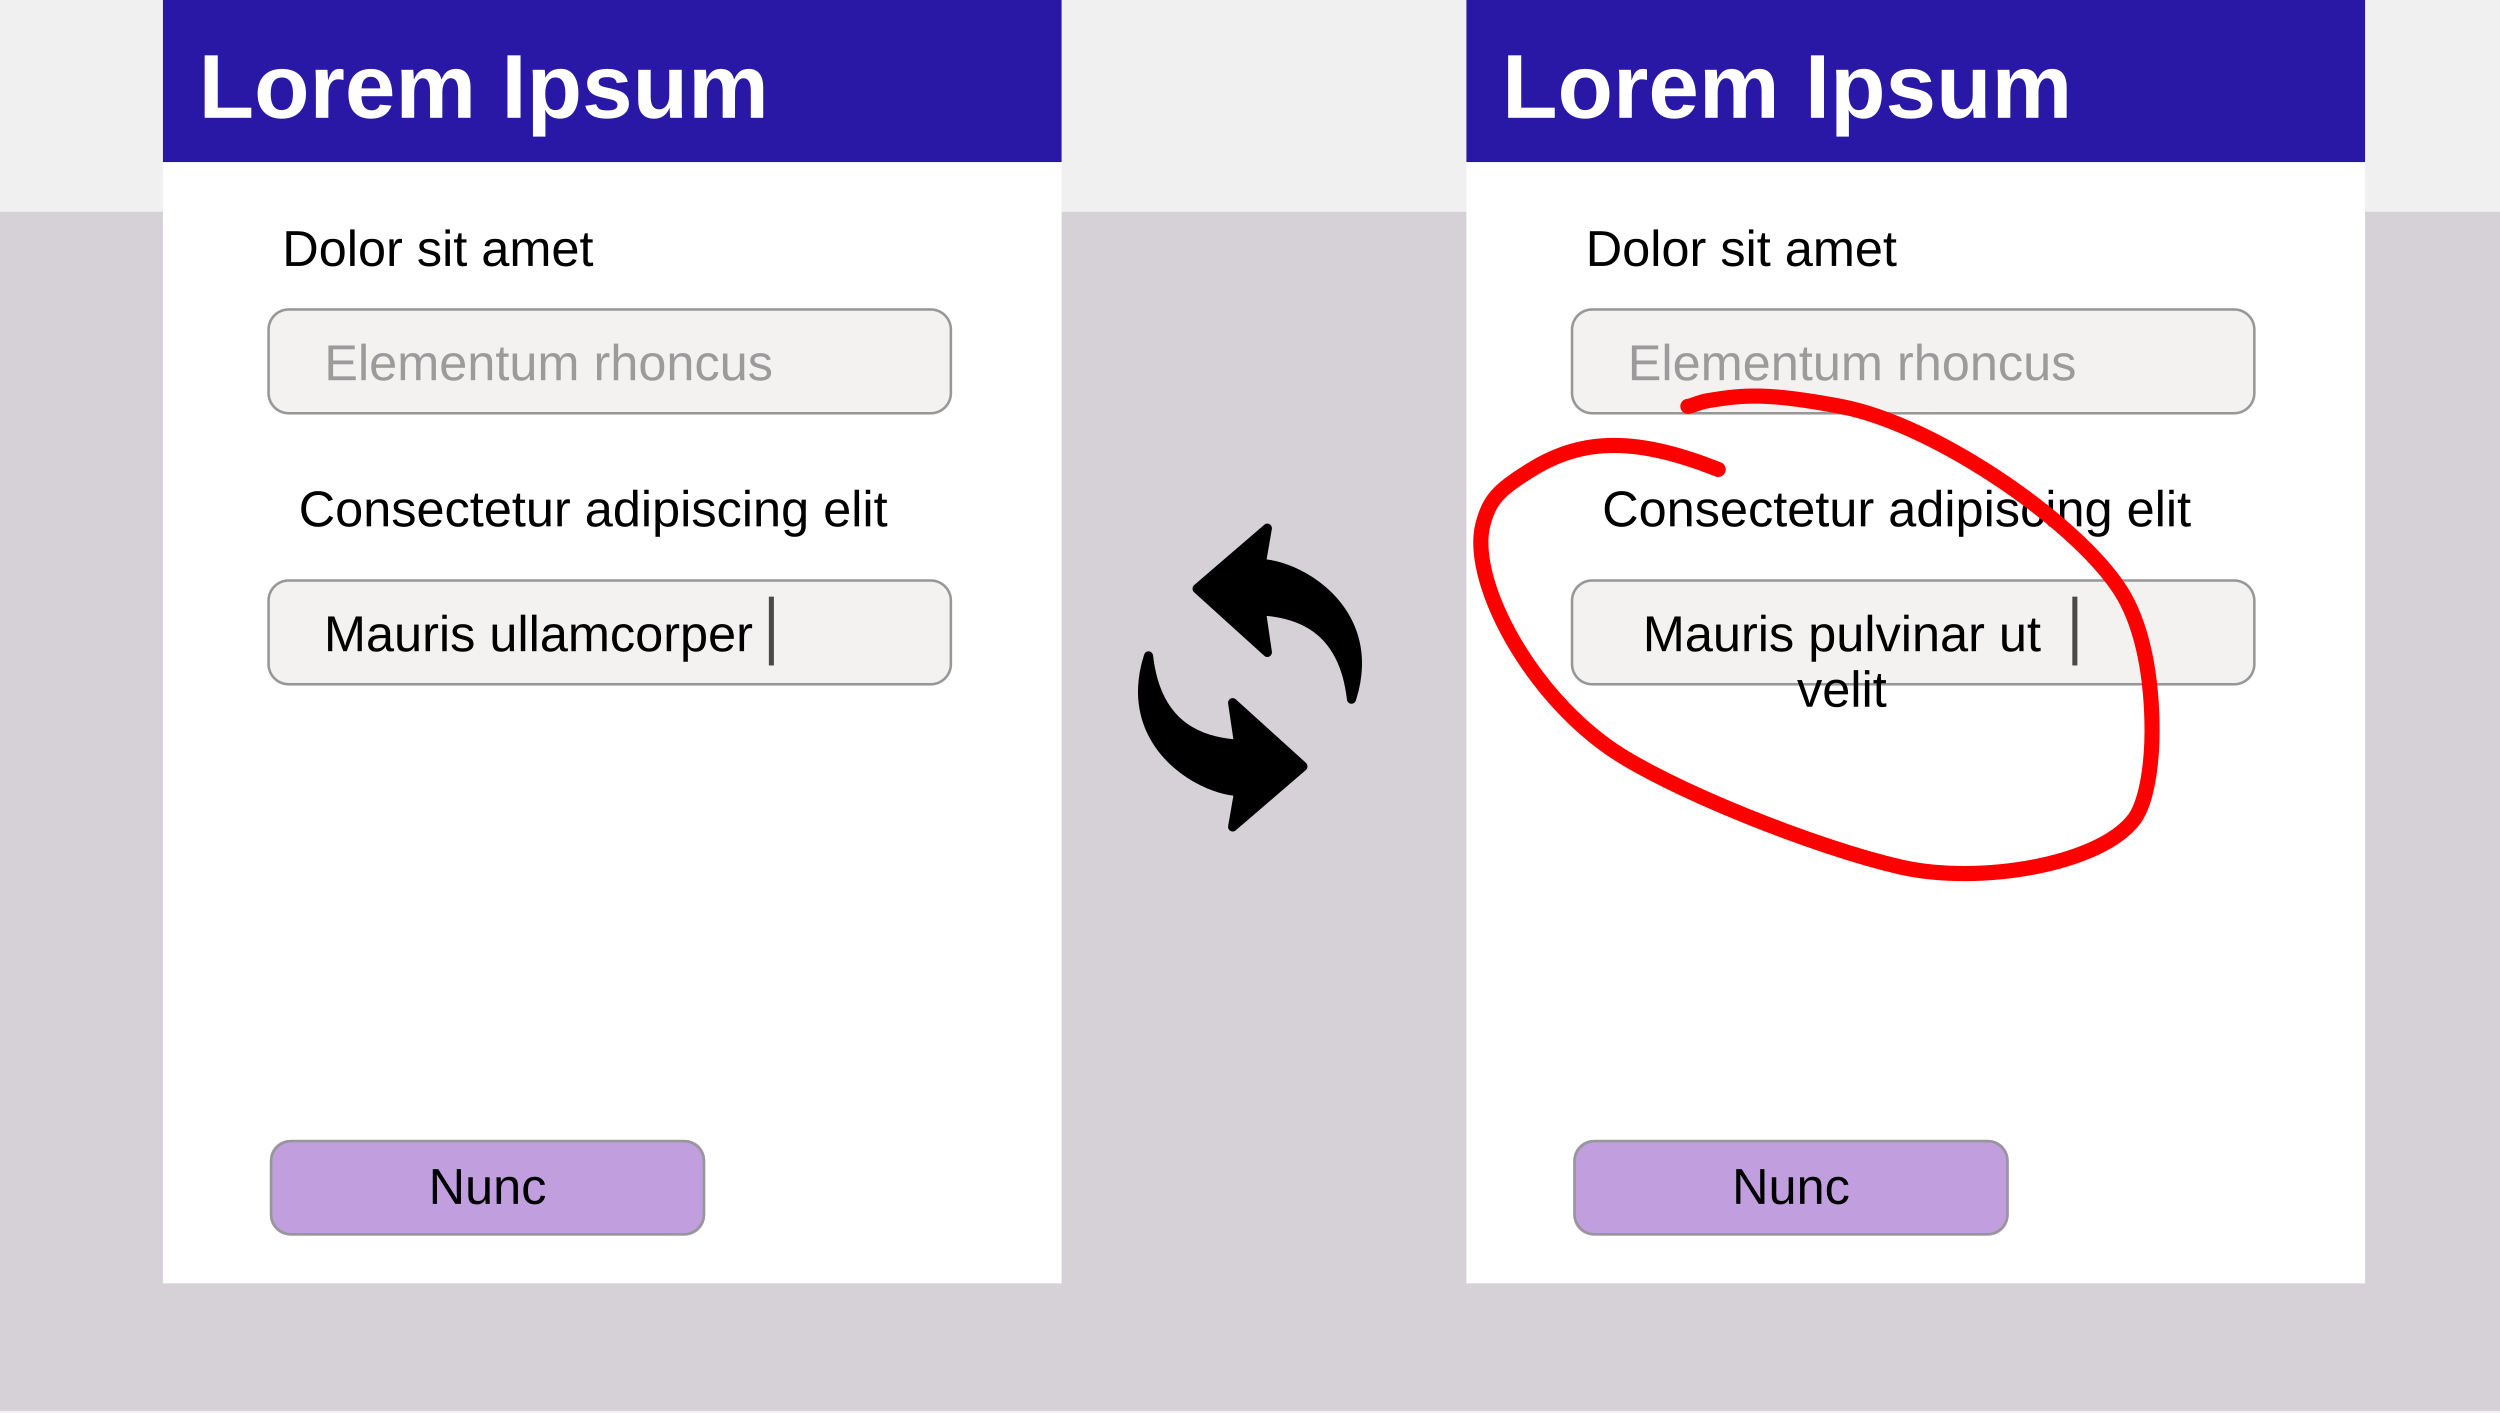
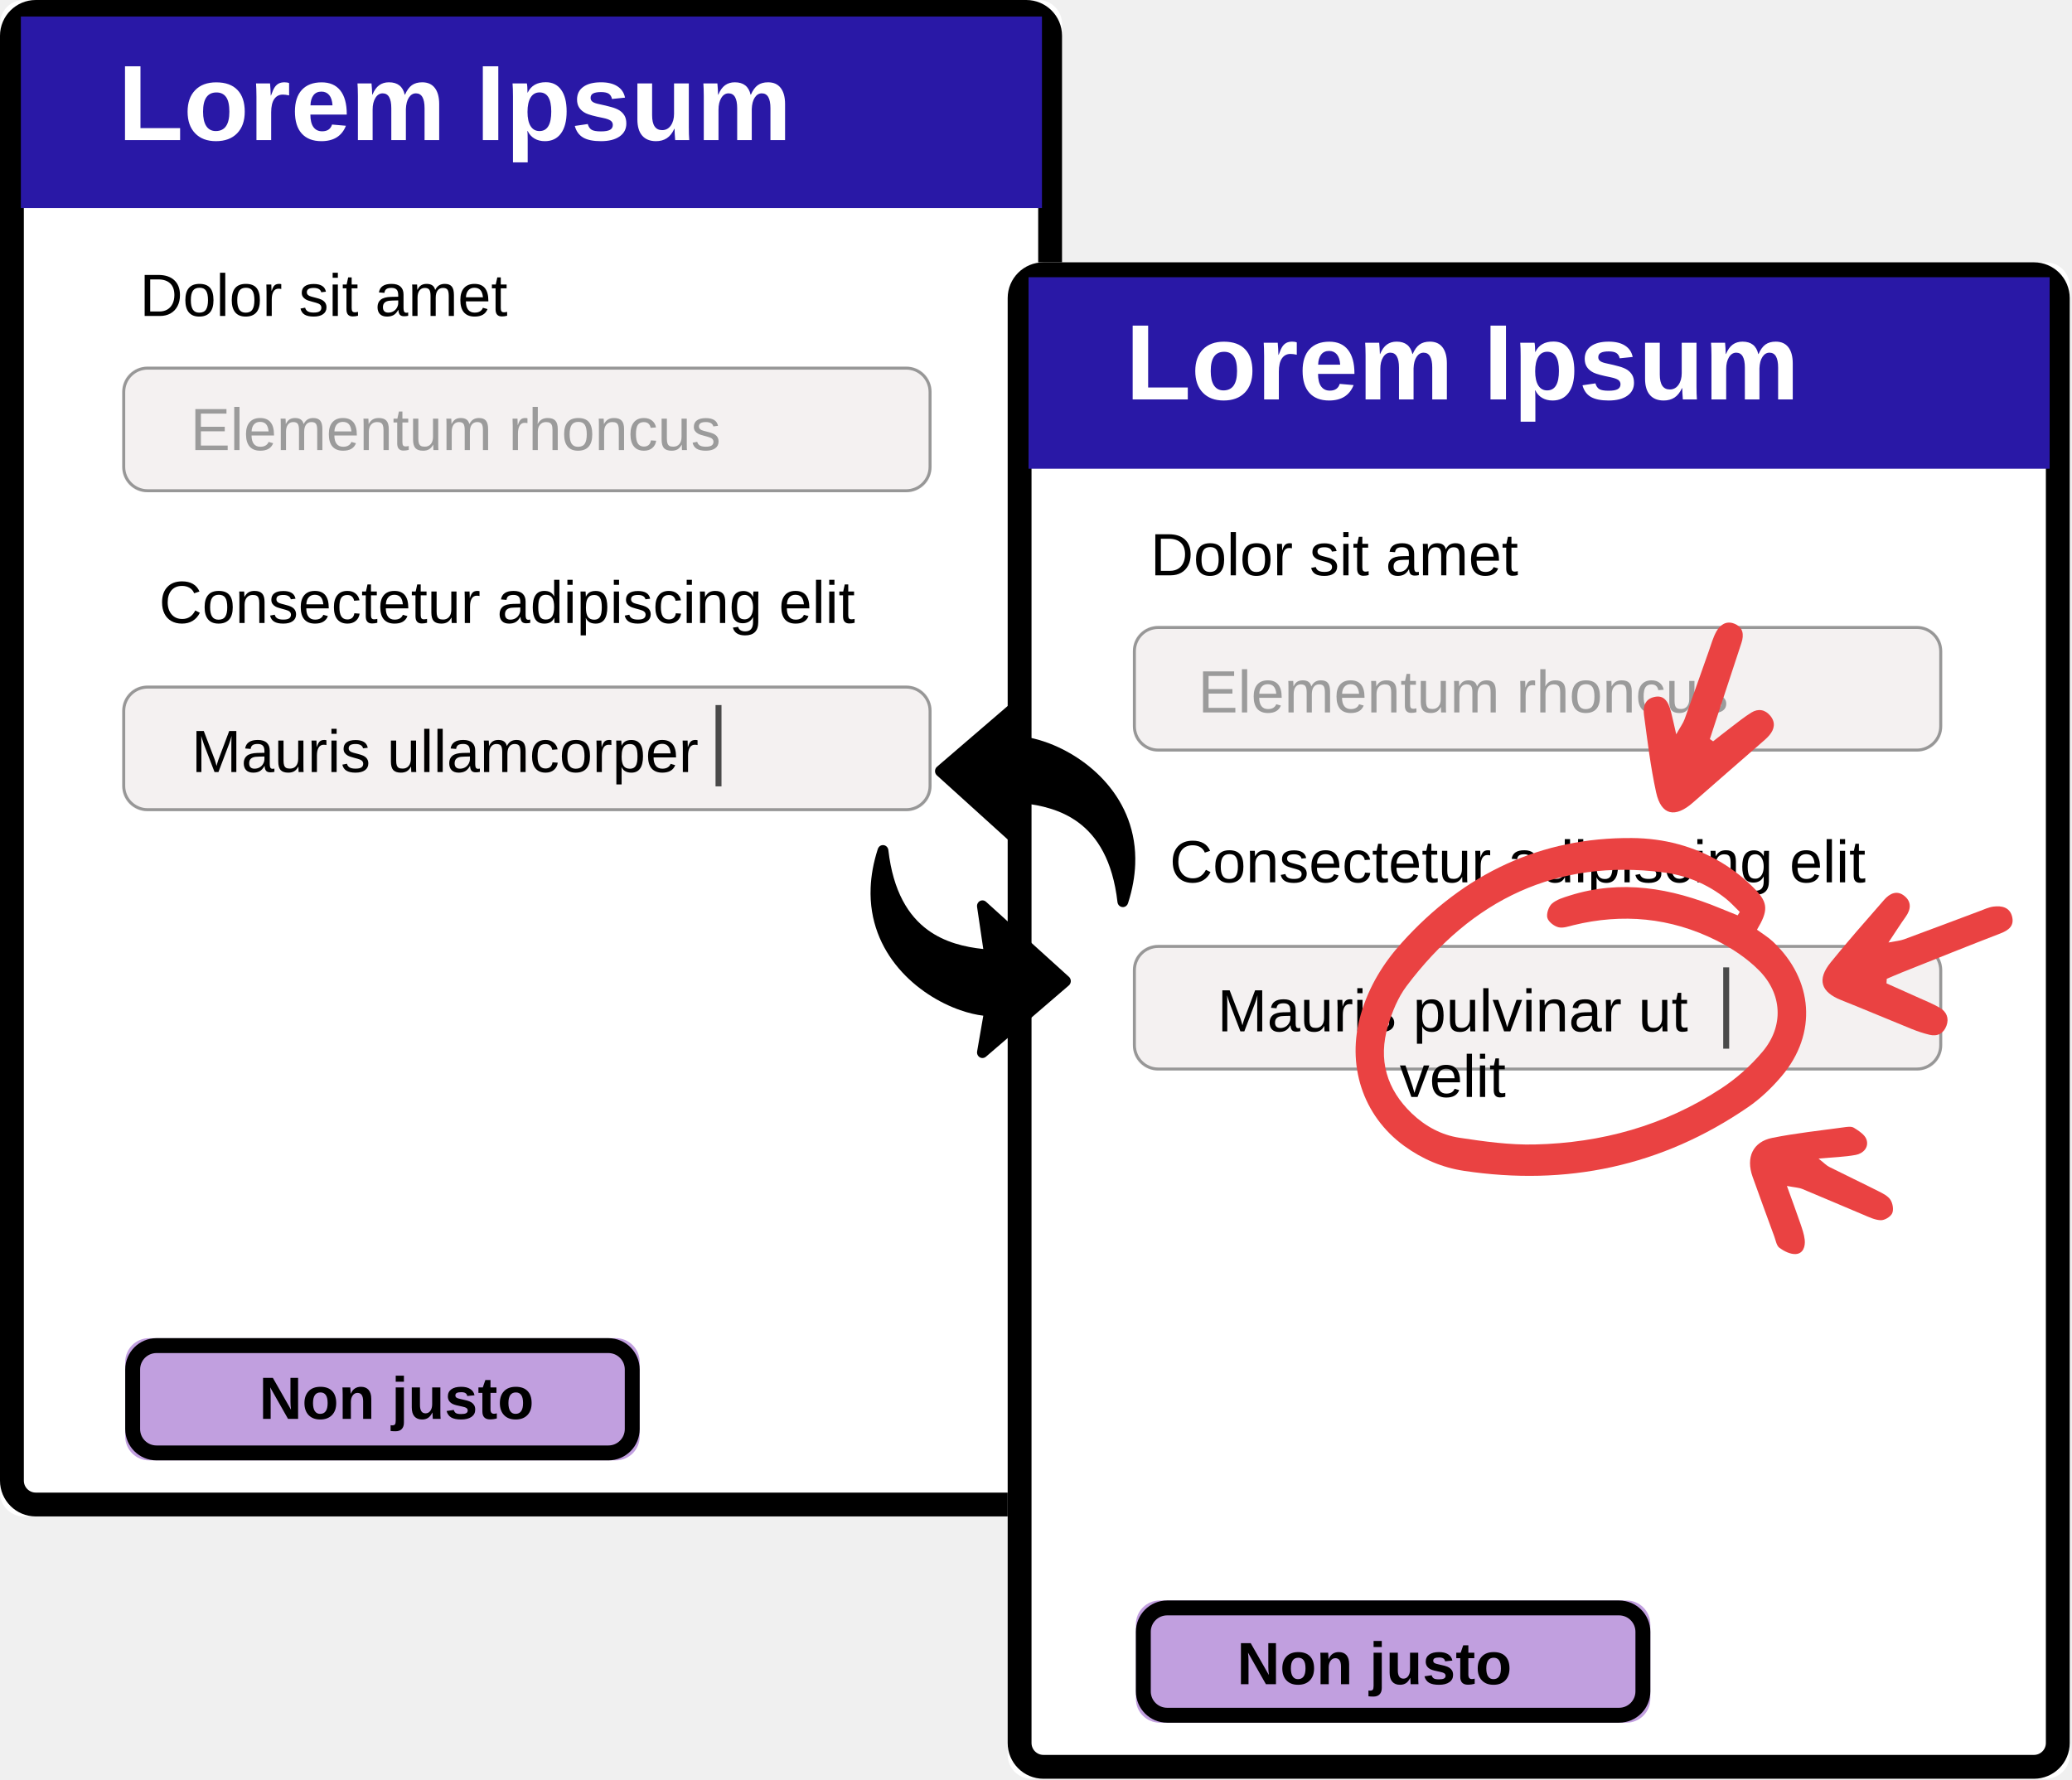
- <svg xmlns="http://www.w3.org/2000/svg" xmlns:xlink="http://www.w3.org/1999/xlink" width="991px" height="560px" viewBox="0 0 991 560" version="1.1">
+ <svg xmlns="http://www.w3.org/2000/svg" xmlns:xlink="http://www.w3.org/1999/xlink" width="695px" height="597px" viewBox="0 0 695 597" version="1.1">
  <defs>
-     <rect id="path-1" x="41.376" y="122.178" width="271.465" height="42.13" rx="8" />
-     <rect id="path-2" x="41.376" y="229.611" width="271.465" height="42.13" rx="8" />
-     <rect id="path-3" x="42.385" y="451.849" width="172.567" height="37.917" rx="8" />
-     <rect id="path-4" x="41.376" y="122.178" width="271.465" height="42.13" rx="8" />
-     <rect id="path-5" x="41.376" y="229.611" width="271.465" height="42.13" rx="8" />
-     <rect id="path-6" x="42.385" y="451.849" width="172.567" height="37.917" rx="8" />
+     <rect id="path-1" x="0" y="0" width="356.235" height="508.725" rx="8" />
+     <rect id="path-2" x="41" y="123" width="271.465" height="42.13" rx="8" />
+     <rect id="path-3" x="41" y="230" width="271.465" height="42.13" rx="8" />
+     <rect id="path-4" x="42" y="448.917" width="172.567" height="41" rx="8" />
+     <rect id="path-5" x="338" y="88" width="356.235" height="508.725" rx="8" />
+     <rect id="path-6" x="380" y="210" width="271.465" height="42.13" rx="8" />
+     <rect id="path-7" x="380" y="317" width="271.465" height="42.13" rx="8" />
+     <rect id="path-8" x="381" y="536.917" width="172.567" height="41" rx="8" />
  </defs>
  <g id="Page-1" stroke="none" stroke-width="1" fill="none" fill-rule="evenodd">
-     <g id="regression">
-       <g id="Group-6">
-         <rect id="Rectangle-7" fill="#D6D0D7" x="0" y="83.955" width="991" height="475.326" />
-         <g id="Group-4" transform="translate(64.58656, 0)">
-           <rect id="Rectangle-8" fill="#FFFFFF" x="0" y="0" width="356.235" height="508.725" />
-           <rect id="Rectangle-9" fill="#2918A6" x="0" y="0" width="356.235" height="64.249" />
-           <text id="Lorem-Ipsum" font-family="Arial-BoldMT, Arial" font-size="36" font-weight="bold" fill="#FFFFFF">
-             <tspan x="14.136" y="46.692">Lorem Ipsum</tspan>
-           </text>
-           <text id="Dolor-sit-amet" font-family="ArialMT, Arial" font-size="20" font-weight="normal" fill="#000000">
-             <tspan x="47.305" y="105.421">Dolor sit amet</tspan>
-           </text>
-           <g id="Rectangle-10">
-             <use fill="#F4F1F1" fill-rule="evenodd" xlink:href="#path-1" />
-             <rect stroke="#979797" stroke-width="1" x="41.876" y="122.678" width="270.465" height="41.13" rx="8" />
-           </g>
-           <text id="Consectetur-adipisci" font-family="ArialMT, Arial" font-size="20" font-weight="normal" fill="#000000">
-             <tspan x="53.82" y="208.64">Consectetur adipiscing elit</tspan>
-           </text>
-           <g id="Rectangle-10">
-             <use fill="#F4F1F1" fill-rule="evenodd" xlink:href="#path-2" />
-             <rect stroke="#979797" stroke-width="1" x="41.876" y="230.111" width="270.465" height="41.13" rx="8" />
-           </g>
-           <path d="M241.19,262.789 L241.19,237.51" id="Line" stroke="#4A4A4A" stroke-width="2" stroke-linecap="square" />
-           <text id="Mauris-ullamcorper" font-family="ArialMT, Arial" font-size="20" font-weight="normal" fill="#000000">
-             <tspan x="63.827" y="258.143">Mauris ullamcorper</tspan>
-           </text>
-           <text id="Elementum-rhoncus" font-family="ArialMT, Arial" font-size="20" font-weight="normal" fill="#9B9B9B">
-             <tspan x="63.958" y="150.711">Elementum rhoncus</tspan>
-           </text>
-           <g id="Rectangle-11">
-             <use fill="#C19FDF" fill-rule="evenodd" xlink:href="#path-3" />
-             <rect stroke="#979797" stroke-width="1" x="42.885" y="452.349" width="171.567" height="36.917" rx="8" />
-           </g>
-           <text id="Nunc" font-family="ArialMT, Arial" font-size="20" font-weight="normal" fill="#000000">
-             <tspan x="105.324" y="477.222">Nunc</tspan>
-           </text>
+     <g id="Group-12">
+       <g id="Rectangle-8">
+         <use fill="#FFFFFF" fill-rule="evenodd" xlink:href="#path-1" />
+         <rect stroke="#000000" stroke-width="8" x="4" y="4" width="348.235" height="500.725" rx="8" />
+       </g>
+       <rect id="Rectangle-9" fill="#2918A6" x="7" y="5.542" width="342.5" height="64.249" />
+       <text id="Lorem-Ipsum" font-family="Arial-BoldMT, Arial" font-size="36" font-weight="bold" fill="#FFFFFF">
+         <tspan x="39.522" y="47">Lorem Ipsum</tspan>
+       </text>
+       <text id="Dolor-sit-amet" font-family="ArialMT, Arial" font-size="20" font-weight="normal" fill="#000000">
+         <tspan x="46.884" y="106">Dolor sit amet</tspan>
+       </text>
+       <g id="Rectangle-10">
+         <use fill="#F4F1F1" fill-rule="evenodd" xlink:href="#path-2" />
+         <rect stroke="#979797" stroke-width="1" x="41.5" y="123.5" width="270.465" height="41.13" rx="8" />
+       </g>
+       <text id="Consectetur-adipisci" font-family="ArialMT, Arial" font-size="20" font-weight="normal" fill="#000000">
+         <tspan x="53.344" y="209">Consectetur adipiscing elit</tspan>
+       </text>
+       <g id="Rectangle-10">
+         <use fill="#F4F1F1" fill-rule="evenodd" xlink:href="#path-3" />
+         <rect stroke="#979797" stroke-width="1" x="41.5" y="230.5" width="270.465" height="41.13" rx="8" />
+       </g>
+       <path d="M241.009,262.805 L241.009,237.527" id="Line" stroke="#4A4A4A" stroke-width="2" stroke-linecap="square" />
+       <text id="Mauris-ullamcorper" font-family="ArialMT, Arial" font-size="20" font-weight="normal" fill="#000000">
+         <tspan x="64.259" y="259">Mauris ullamcorper</tspan>
+       </text>
+       <text id="Elementum-rhoncus" font-family="ArialMT, Arial" font-size="20" font-weight="normal" fill="#9B9B9B">
+         <tspan x="63.885" y="151">Elementum rhoncus</tspan>
+       </text>
+       <g id="Rectangle-11">
+         <use fill="#C19FDF" fill-rule="evenodd" xlink:href="#path-4" />
+         <rect stroke="#000000" stroke-width="5" x="44.5" y="451.417" width="167.567" height="36" rx="8" />
+       </g>
+       <text id="Non-justo" font-family="Arial-BoldMT, Arial" font-size="20" font-weight="bold" fill="#000000">
+         <tspan x="86.896" y="476">Non justo</tspan>
+       </text>
+       <g id="Rectangle-8">
+         <use fill="#FFFFFF" fill-rule="evenodd" xlink:href="#path-5" />
+         <rect stroke="#000000" stroke-width="8" x="342" y="92" width="348.235" height="500.725" rx="8" />
+       </g>
+       <rect id="Rectangle-9" fill="#2918A6" x="345" y="93" width="342.5" height="64.249" />
+       <text id="Lorem-Ipsum" font-family="Arial-BoldMT, Arial" font-size="36" font-weight="bold" fill="#FFFFFF">
+         <tspan x="377.522" y="134">Lorem Ipsum</tspan>
+       </text>
+       <text id="Dolor-sit-amet" font-family="ArialMT, Arial" font-size="20" font-weight="normal" fill="#000000">
+         <tspan x="385.884" y="193">Dolor sit amet</tspan>
+       </text>
+       <g id="Rectangle-10">
+         <use fill="#F4F1F1" fill-rule="evenodd" xlink:href="#path-6" />
+         <rect stroke="#979797" stroke-width="1" x="380.5" y="210.5" width="270.465" height="41.13" rx="8" />
+       </g>
+       <text id="Consectetur-adipisci" font-family="ArialMT, Arial" font-size="20" font-weight="normal" fill="#000000">
+         <tspan x="392.344" y="296">Consectetur adipiscing elit</tspan>
+       </text>
+       <g id="Rectangle-10">
+         <use fill="#F4F1F1" fill-rule="evenodd" xlink:href="#path-7" />
+         <rect stroke="#979797" stroke-width="1" x="380.5" y="317.5" width="270.465" height="41.13" rx="8" />
+       </g>
+       <path d="M579.009,350.805 L579.009,325.527" id="Line" stroke="#4A4A4A" stroke-width="2" stroke-linecap="square" />
+       <text id="Mauris-pulvinar-ut-v" font-family="ArialMT, Arial" font-size="20" font-weight="normal" fill="#000000">
+         <tspan x="408.363" y="346">Mauris pulvinar ut </tspan>
+         <tspan x="469.5" y="368">velit</tspan>
+       </text>
+       <text id="Elementum-rhoncus" font-family="ArialMT, Arial" font-size="20" font-weight="normal" fill="#9B9B9B">
+         <tspan x="401.885" y="239">Elementum rhoncus</tspan>
+       </text>
+       <g id="Rectangle-11">
+         <use fill="#C19FDF" fill-rule="evenodd" xlink:href="#path-8" />
+         <rect stroke="#000000" stroke-width="5" x="383.5" y="539.417" width="167.567" height="36" rx="8" />
+       </g>
+       <text id="Non-justo" font-family="Arial-BoldMT, Arial" font-size="20" font-weight="bold" fill="#000000">
+         <tspan x="414.896" y="565">Non justo</tspan>
+       </text>
+       <g id="Group-5-Copy" transform="translate(292, 232)" fill="#000000">
+         <g id="curved-arrow" transform="translate(0, 51.50628)">
+           <path d="M37.815,34.861 L35.732,20.72 C35.656,20.189 35.795,19.63 36.161,19.194 C36.822,18.406 37.975,18.323 38.732,19.01 L66.552,44.196 L66.758,44.418 C67.399,45.223 67.29,46.418 66.516,47.083 L38.696,71.007 C38.294,71.344 37.761,71.508 37.214,71.408 C36.228,71.224 35.571,70.241 35.748,69.217 L37.823,57.232 C35.407,56.941 32.772,56.315 30.061,55.367 C22.986,52.897 15.288,48.189 9.462,41.358 C3.579,34.46 -0.406,25.41 0.034,14.323 C0.191,10.285 0.94,5.982 2.402,1.428 C2.582,0.691 3.184,0.109 3.954,0.014 C4.954,-0.109 5.86,0.634 5.977,1.671 C7.58,15.646 12.766,23.749 19.177,28.453 C24.907,32.659 31.698,34.227 37.815,34.861 L37.815,34.861 Z" id="Shape" />
        </g>
-         <g id="Group-4-Copy" transform="translate(581.279, 0)">
-           <rect id="Rectangle-8" fill="#FFFFFF" x="0" y="0" width="356.235" height="508.725" />
-           <rect id="Rectangle-9" fill="#2918A6" x="0" y="0" width="356.235" height="64.249" />
-           <text id="Lorem-Ipsum" font-family="Arial-BoldMT, Arial" font-size="36" font-weight="bold" fill="#FFFFFF">
-             <tspan x="14.136" y="46.692">Lorem Ipsum</tspan>
-           </text>
-           <text id="Dolor-sit-amet" font-family="ArialMT, Arial" font-size="20" font-weight="normal" fill="#000000">
-             <tspan x="47.305" y="105.421">Dolor sit amet</tspan>
-           </text>
-           <g id="Rectangle-10">
-             <use fill="#F4F1F1" fill-rule="evenodd" xlink:href="#path-4" />
-             <rect stroke="#979797" stroke-width="1" x="41.876" y="122.678" width="270.465" height="41.13" rx="8" />
-           </g>
-           <text id="Consectetur-adipisci" font-family="ArialMT, Arial" font-size="20" font-weight="normal" fill="#000000">
-             <tspan x="53.82" y="208.64">Consectetur adipiscing elit</tspan>
-           </text>
-           <g id="Rectangle-10">
-             <use fill="#F4F1F1" fill-rule="evenodd" xlink:href="#path-5" />
-             <rect stroke="#979797" stroke-width="1" x="41.876" y="230.111" width="270.465" height="41.13" rx="8" />
-           </g>
-           <path d="M241.19,262.789 L241.19,237.51" id="Line" stroke="#4A4A4A" stroke-width="2" stroke-linecap="square" />
-           <text id="Mauris-pulvinar-ut-v" font-family="ArialMT, Arial" font-size="20" font-weight="normal" fill="#000000">
-             <tspan x="69.931" y="258.143">Mauris pulvinar ut </tspan>
-             <tspan x="131.069" y="280.143">velit</tspan>
-           </text>
-           <text id="Elementum-rhoncus" font-family="ArialMT, Arial" font-size="20" font-weight="normal" fill="#9B9B9B">
-             <tspan x="63.958" y="150.711">Elementum rhoncus</tspan>
-           </text>
-           <g id="Rectangle-11">
-             <use fill="#C19FDF" fill-rule="evenodd" xlink:href="#path-6" />
-             <rect stroke="#979797" stroke-width="1" x="42.885" y="452.349" width="171.567" height="36.917" rx="8" />
-           </g>
-           <text id="Nunc" font-family="ArialMT, Arial" font-size="20" font-weight="normal" fill="#000000">
-             <tspan x="105.324" y="477.222">Nunc</tspan>
-           </text>
-         </g>
-         <g id="Group-5-Copy" transform="translate(451.0967, 206.6727)" fill="#000000">
-           <g id="curved-arrow" transform="translate(0, 51.50628)">
-             <path d="M37.815,34.861 L35.732,20.72 C35.656,20.189 35.795,19.63 36.161,19.194 C36.822,18.406 37.975,18.323 38.732,19.01 L66.552,44.196 L66.758,44.418 C67.399,45.223 67.29,46.418 66.516,47.083 L38.696,71.007 C38.294,71.344 37.761,71.508 37.214,71.408 C36.228,71.224 35.571,70.241 35.748,69.217 L37.823,57.232 C35.407,56.941 32.772,56.315 30.061,55.367 C22.986,52.897 15.288,48.189 9.462,41.358 C3.579,34.46 -0.406,25.41 0.034,14.323 C0.191,10.285 0.94,5.982 2.402,1.428 C2.582,0.691 3.184,0.109 3.954,0.014 C4.954,-0.109 5.86,0.634 5.977,1.671 C7.58,15.646 12.766,23.749 19.177,28.453 C24.907,32.659 31.698,34.227 37.815,34.861 L37.815,34.861 Z" id="Shape" />
-           </g>
-           <g id="curved-arrow-copy" transform="translate(54.80652, 36.31149) scale(-1, -1) translate(-54.80652, -36.31149) translate(20.80652, 0.311494)">
-             <path d="M37.815,34.861 L35.732,20.72 C35.656,20.189 35.795,19.63 36.161,19.194 C36.822,18.406 37.975,18.323 38.732,19.01 L66.552,44.196 L66.758,44.418 C67.399,45.223 67.29,46.418 66.516,47.083 L38.696,71.007 C38.294,71.344 37.761,71.508 37.214,71.408 C36.228,71.224 35.571,70.241 35.748,69.217 L37.823,57.232 C35.407,56.941 32.772,56.315 30.061,55.367 C22.986,52.897 15.288,48.189 9.462,41.358 C3.579,34.46 -0.406,25.41 0.034,14.323 C0.191,10.285 0.94,5.982 2.402,1.428 C2.582,0.691 3.184,0.109 3.954,0.014 C4.954,-0.109 5.86,0.634 5.977,1.671 C7.58,15.646 12.766,23.749 19.177,28.453 C24.907,32.659 31.698,34.227 37.815,34.861 L37.815,34.861 Z" id="Shape" />
-           </g>
+         <g id="curved-arrow-copy" transform="translate(54.80652, 36.31149) scale(-1, -1) translate(-54.80652, -36.31149) translate(20.80652, 0.311494)">
+           <path d="M37.815,34.861 L35.732,20.72 C35.656,20.189 35.795,19.63 36.161,19.194 C36.822,18.406 37.975,18.323 38.732,19.01 L66.552,44.196 L66.758,44.418 C67.399,45.223 67.29,46.418 66.516,47.083 L38.696,71.007 C38.294,71.344 37.761,71.508 37.214,71.408 C36.228,71.224 35.571,70.241 35.748,69.217 L37.823,57.232 C35.407,56.941 32.772,56.315 30.061,55.367 C22.986,52.897 15.288,48.189 9.462,41.358 C3.579,34.46 -0.406,25.41 0.034,14.323 C0.191,10.285 0.94,5.982 2.402,1.428 C2.582,0.691 3.184,0.109 3.954,0.014 C4.954,-0.109 5.86,0.634 5.977,1.671 C7.58,15.646 12.766,23.749 19.177,28.453 C24.907,32.659 31.698,34.227 37.815,34.861 L37.815,34.861 Z" id="Shape" />
        </g>
      </g>
-       <path d="M669.082,161.083 C670.523,161.083 672.948,159.492 677.332,158.771 C691.48,156.442 700.808,155.686 729.598,161.083 C768.173,168.315 826.765,209.402 842.066,236.536 C849.496,249.712 853.082,268.627 853.082,289.942 C853.082,301.913 851.175,317.727 846.051,324.645 C832.769,342.577 785.109,350.871 753.566,343.724 C720.215,336.166 660.388,312.412 637.441,296.067 C604.409,272.539 582.227,228.82 587.879,207.739 C590.452,198.142 593.77,194.504 606.082,186.739 C625.54,174.468 646.136,172.202 681.082,186.083" id="Page-1" stroke="#FF0000" stroke-width="6" stroke-linecap="round" stroke-linejoin="round" />
+       <path d="M585.783,312.835 C586.061,312.478 586.336,312.122 586.613,311.768 C585.245,310.137 583.982,308.382 582.489,306.903 C576.707,301.189 569.802,297.599 562.299,295.846 C527.667,287.746 497.835,297.922 472.778,324.91 C469.616,328.32 467.174,332.849 465.312,337.31 C460.681,348.408 462.595,358.605 470.163,367.526 C474.263,372.358 479.361,375.761 485.099,377.263 C493.306,379.408 501.651,381.477 510.032,382.163 C532.275,383.985 553.897,380.481 574.206,370.021 C579.635,367.226 584.881,363.488 589.367,359.135 C597.329,351.415 597.972,340.632 590.944,331.904 C587.291,327.369 582.601,323.524 577.797,320.457 C563.242,311.168 547.397,308.09 530.67,310.355 C528.962,310.589 527.069,311.077 525.55,310.514 C524.162,310.001 522.424,308.362 522.208,306.963 C521.99,305.555 523.089,303.207 524.264,302.397 C526.017,301.187 528.312,300.782 530.429,300.347 C548.111,296.728 564.492,301.321 580.23,309.877 C582.075,310.879 583.933,311.85 585.783,312.835 Z M591.726,318.308 C593.317,319.76 595.134,321.103 596.603,322.805 C608.847,336.981 608.241,355.144 594.861,367.987 C591.144,371.558 586.952,374.792 582.529,377.191 C551.502,394.02 519.038,397.188 485.503,388.48 C478.461,386.652 472.054,383.125 466.426,378.042 C453.674,366.519 449.908,348.958 456.675,332.472 C460.308,323.616 465.905,316.394 472.676,310.289 C496.107,289.154 522.985,279.912 553.268,283.338 C563.754,284.525 573.69,288.176 582.421,294.787 C586.126,297.592 589.584,301.013 592.515,304.749 C596.458,309.783 596.128,312.429 591.726,318.308 L591.726,318.308 Z" id="Fill-20" fill="#EA4242" transform="translate(529.3611, 337.9128) rotate(-6) translate(-529.3611, -337.9128) " />
+       <path d="M646.447,334.144 C648.999,334.657 651.59,335.053 654.067,335.815 C656.588,336.588 658.006,338.49 657.65,341.217 C657.292,343.939 655.551,345.449 652.809,345.431 C650.693,345.416 648.557,345.204 646.46,344.872 C638.059,343.538 629.68,342.043 621.27,340.756 C614.093,339.655 611.791,335.931 614.996,329.306 C619.013,321.002 623.437,312.896 627.777,304.75 C629.11,302.245 631.22,300.503 634.153,301.964 C636.931,303.347 637.269,305.835 636.105,308.651 C634.941,311.457 633.935,314.329 632.411,318.367 C634.669,317.354 636.087,316.928 637.273,316.151 C644.802,311.226 652.275,306.218 659.78,301.256 C661.157,300.347 662.497,299.271 664.015,298.707 C666.612,297.747 669.358,297.676 670.843,300.529 C672.329,303.383 670.816,305.272 668.33,306.953 C658.527,313.582 648.83,320.37 639.1,327.11 C637.578,328.166 636.098,329.28 634.598,330.364 C634.683,330.868 634.77,331.369 634.854,331.872" id="Fill-21" fill="#EA4242" transform="translate(642.5059, 321.7704) rotate(13) translate(-642.5059, -321.7704) " />
+       <path d="M575.164,248.574 C577.036,246.886 578.888,245.173 580.788,243.518 C582.931,241.649 585.012,239.682 587.318,238.032 C589.514,236.459 591.855,236.715 593.743,238.731 C595.683,240.805 595.401,243.083 593.843,245.22 C593.011,246.36 591.953,247.342 590.95,248.349 C583.922,255.417 576.853,262.447 569.852,269.539 C564.237,275.231 559.521,274.562 557.296,267.016 C554.817,258.614 553.192,249.949 551.412,241.355 C550.864,238.711 551.271,236 554.558,235.076 C557.314,234.3 559.074,235.733 560.396,239.736 C561.039,241.687 561.609,243.665 562.657,247.089 C563.883,244.489 564.704,243.215 565.105,241.818 C567.326,234.062 569.434,226.273 571.604,218.499 C572.24,216.218 572.698,213.837 573.695,211.718 C574.759,209.462 576.709,207.829 579.437,208.682 C582.544,209.651 583.067,212.106 582.335,214.995 C580.178,223.504 578.022,232.013 575.868,240.522 C575.247,242.979 574.637,245.436 574.023,247.895 C574.403,248.12 574.784,248.347 575.164,248.574" id="Fill-22" fill="#EA4242" transform="translate(573.1572, 240.883) rotate(4) translate(-573.1572, -240.883) " />
+       <path d="M599.376,397.855 C601.172,402.842 602.576,406.607 603.876,410.409 C604.486,412.193 605.127,414.018 605.343,415.871 C605.605,418.15 604.838,420.562 602.323,420.705 C600.525,420.807 598.419,419.745 596.877,418.622 C595.895,417.902 595.628,416.143 595.143,414.813 C592.693,408.137 590.247,401.464 587.859,394.768 C585.554,388.301 587.933,383.042 594.458,381.728 C602.329,380.142 610.355,379.304 618.32,378.204 C619.477,378.044 620.946,377.788 621.809,378.322 C623.46,379.345 625.528,380.654 626.071,382.294 C626.941,384.918 624.976,386.98 622.443,387.446 C618.756,388.128 614.959,388.226 609.996,388.682 C611.737,390.054 612.571,390.963 613.599,391.48 C619.094,394.249 624.662,396.877 630.152,399.657 C631.61,400.394 633.297,401.236 634.112,402.517 C634.882,403.722 635.242,405.858 634.672,407.057 C634.116,408.224 632.131,409.405 630.82,409.351 C628.806,409.273 626.788,408.251 624.849,407.442 C618.084,404.622 611.369,401.686 604.593,398.893 C603.371,398.39 601.956,398.35 599.376,397.855" id="Fill-24" fill="#EA4242" />
    </g>
  </g>
</svg>
